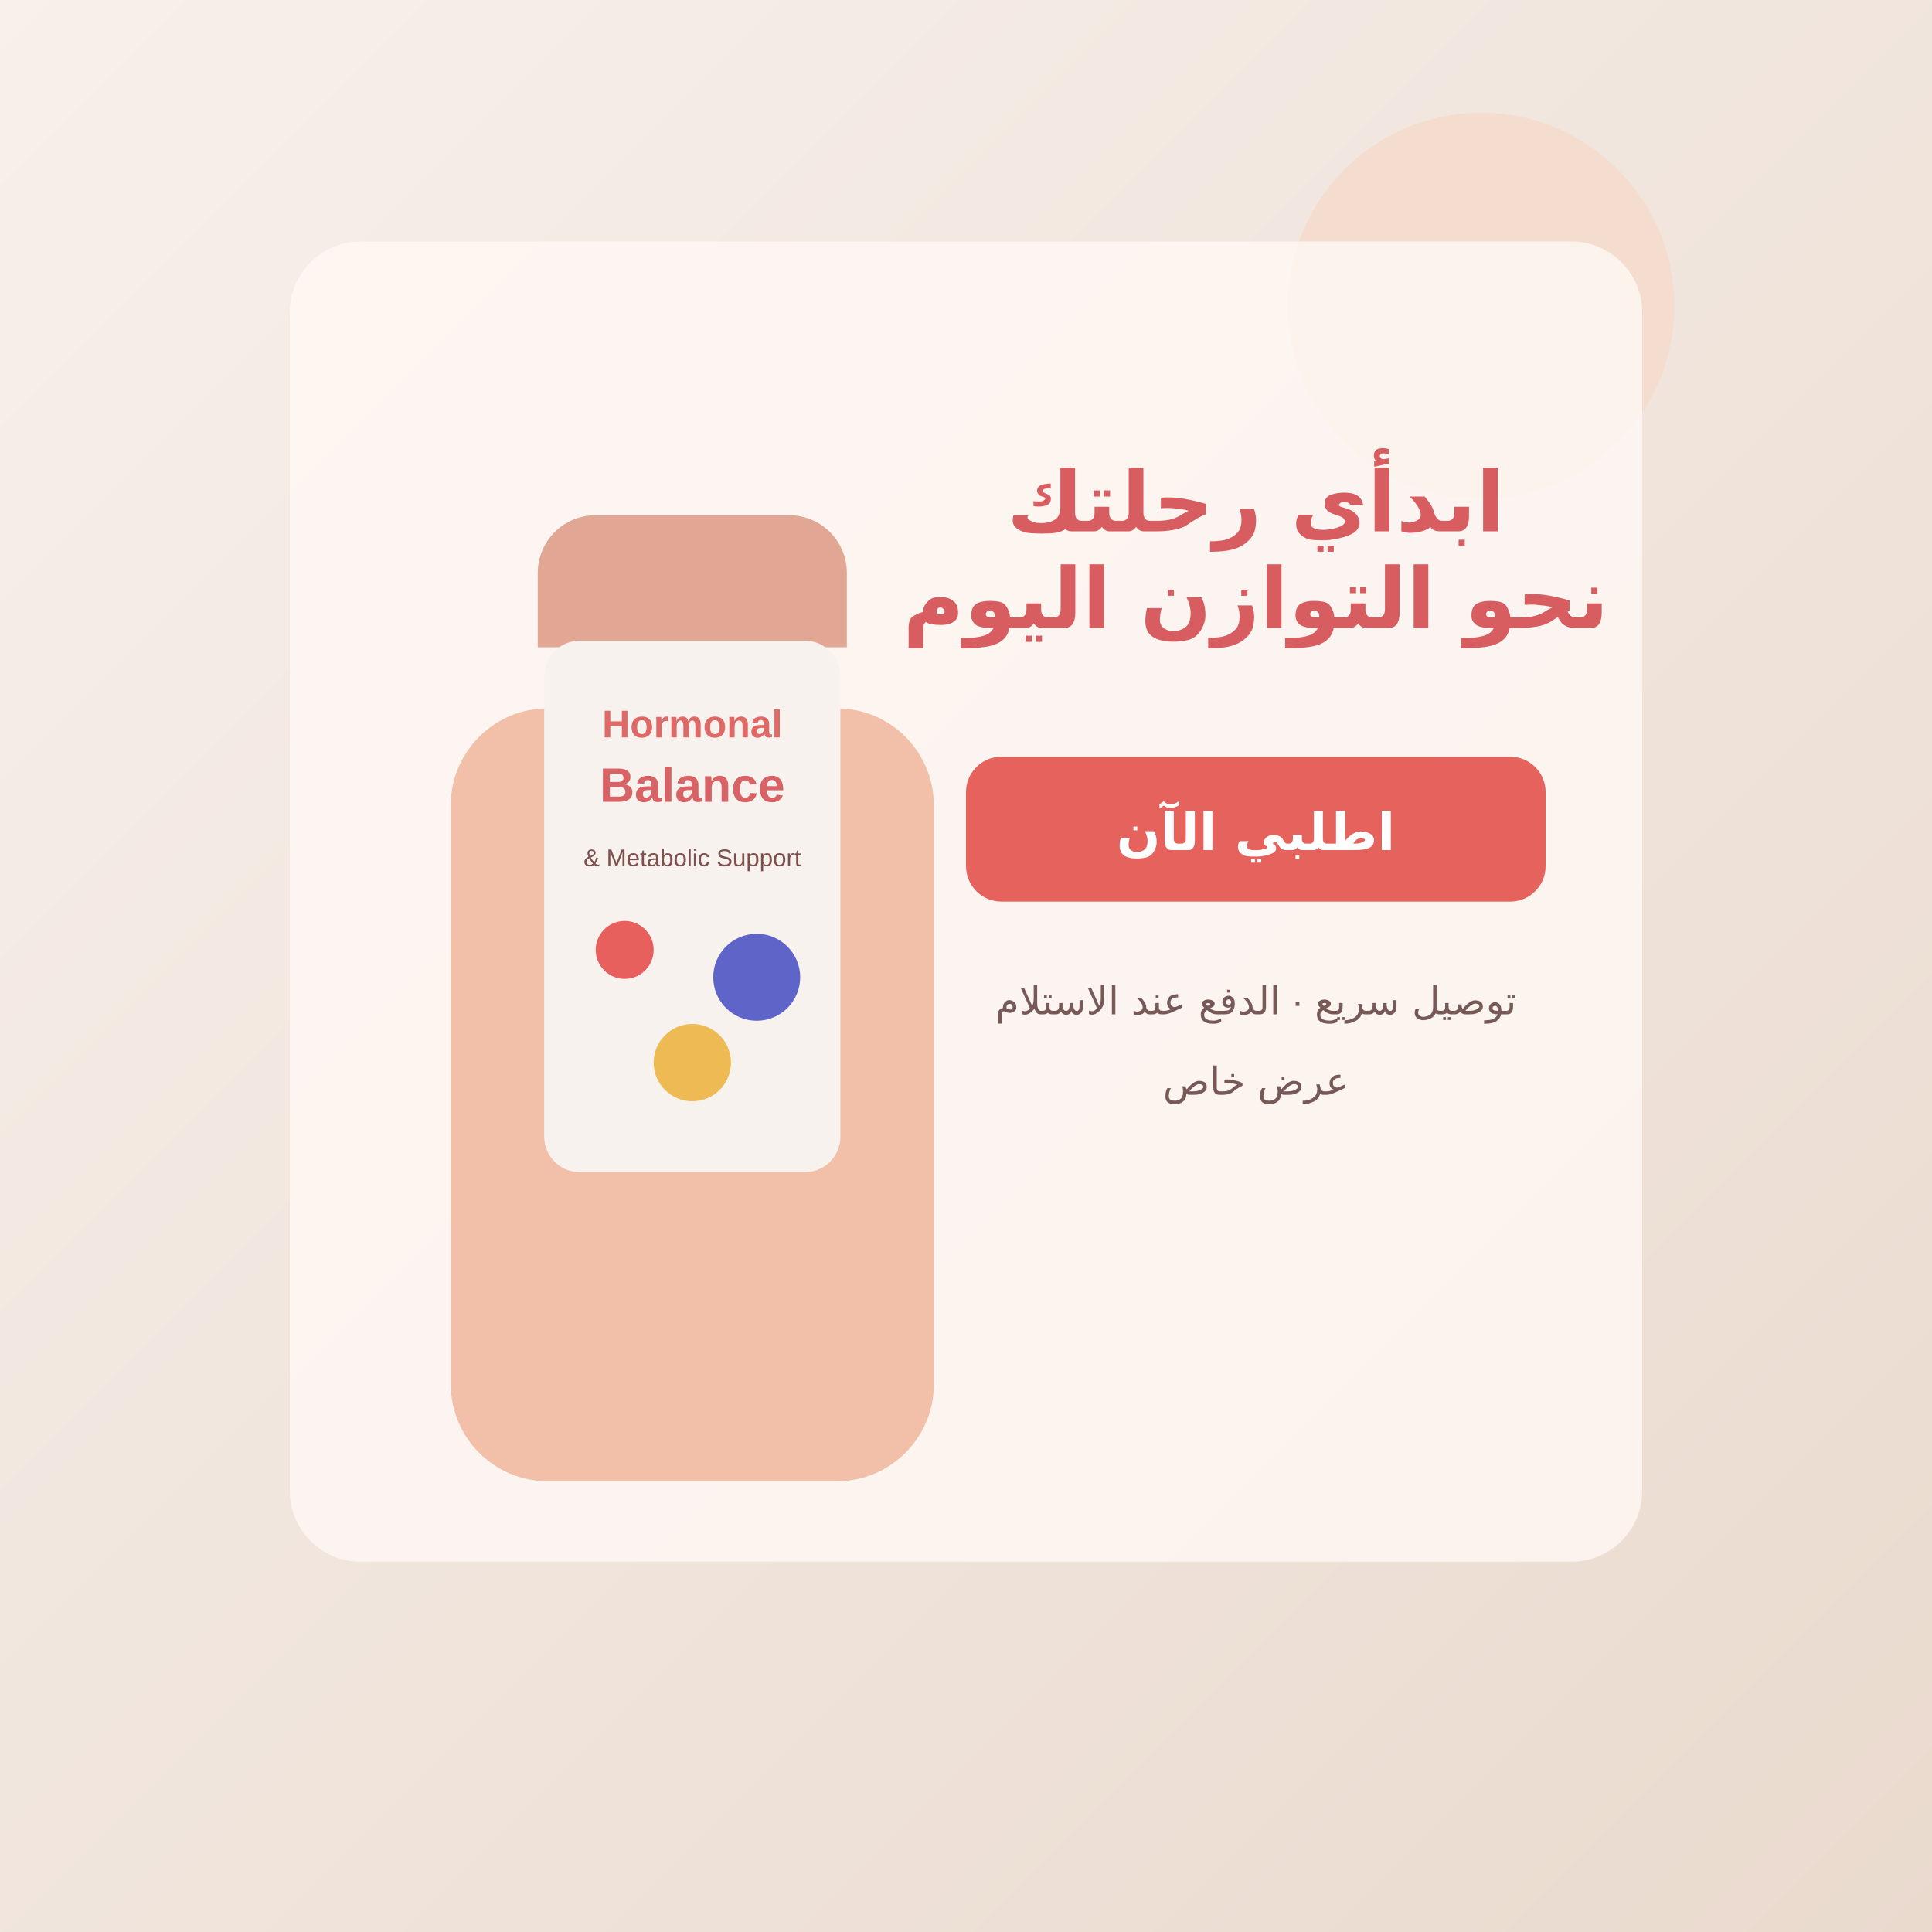
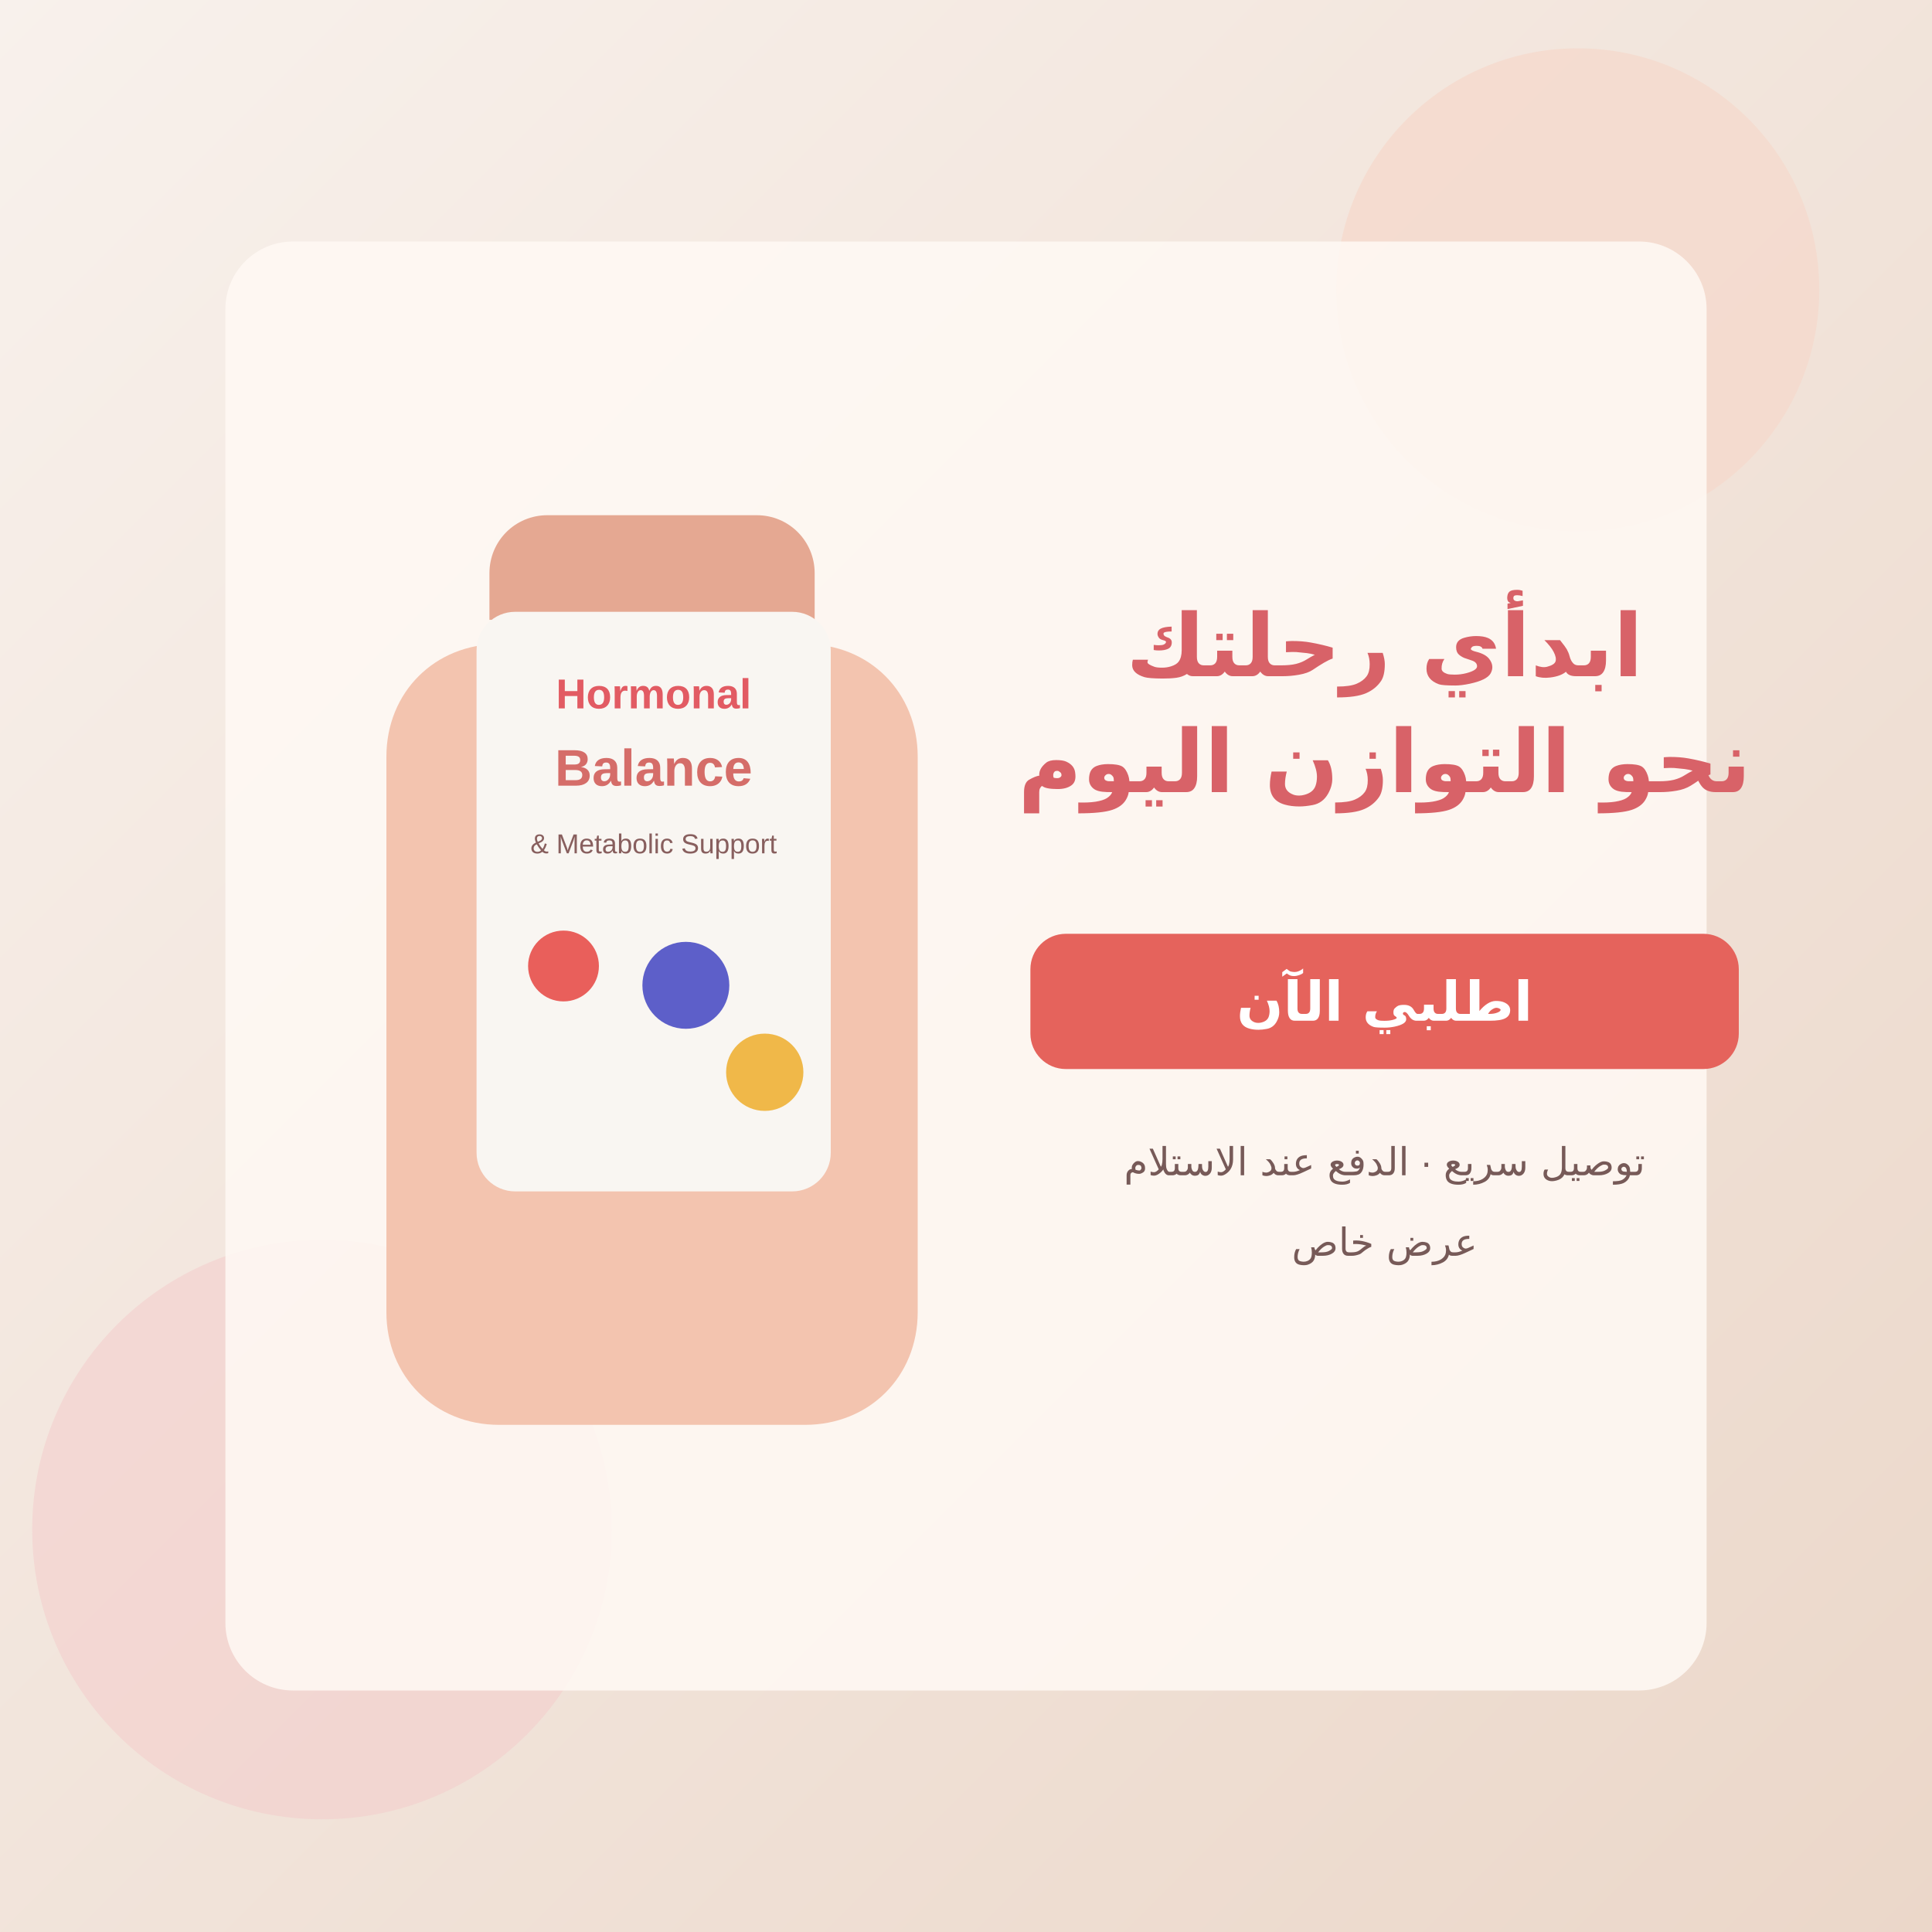
<svg xmlns="http://www.w3.org/2000/svg" width="1200" height="1200" viewBox="0 0 1200 1200">
  <defs>
    <linearGradient id="bg" x1="0" x2="1" y1="0" y2="1">
-       <stop offset="0%" stop-color="#F7F0EB" />
-       <stop offset="100%" stop-color="#EADACE" />
+       <stop offset="0%" stop-color="#F8F1EC" />
+       <stop offset="100%" stop-color="#EBD7C9" />
    </linearGradient>
  </defs>
  <rect width="1200" height="1200" fill="url(#bg)" />
-   <circle cx="920" cy="190" r="120" fill="#F5D9C8" opacity="0.7" />
-   <g transform="translate(180 150)">
-     <rect x="0" y="0" width="840" height="820" rx="44" fill="#FFF8F4" opacity="0.82" />
+   <circle cx="980" cy="180" r="150" fill="#F5DACD" opacity="0.8" />
+   <circle cx="200" cy="950" r="180" fill="#F3C9C9" opacity="0.5" />
+   <g transform="translate(140 150)">
+     <rect x="0" y="0" width="920" height="900" rx="42" fill="#FFF9F4" opacity="0.85" />
    <g transform="translate(80 110)">
-       <path d="M80 180 h180 c33 0 60 27 60 60 v360 c0 33 -27 60 -60 60 H80 c-33 0 -60 -27 -60 -60V240 c0 -33 27 -60 60 -60Z" fill="#F2C0A9" />
-       <path d="M110 60 h120 c20 0 36 16 36 36 v46 H74V96 c0 -20 16 -36 36 -36Z" fill="#E2A694" />
-       <rect x="78" y="138" width="184" height="330" rx="22" fill="#F8F2EE" />
-       <text x="170" y="198" text-anchor="middle" font-size="24" font-weight="700" fill="#DE6967" font-family="Arial, sans-serif">Hormonal</text>
-       <text x="170" y="238" text-anchor="middle" font-size="30" font-weight="700" fill="#D86366" font-family="Arial, sans-serif">Balance</text>
-       <text x="170" y="278" text-anchor="middle" font-size="15" fill="#7D4F4D" font-family="Arial, sans-serif">&amp; Metabolic Support</text>
-       <circle cx="128" cy="330" r="18" fill="#E7605E" />
-       <circle cx="210" cy="347" r="27" fill="#5F65C8" />
-       <circle cx="170" cy="400" r="24" fill="#EDBA54" />
+       <path d="M90 140 H280 C320 140 350 170 350 210 V555 C350 595 320 625 280 625 H90 C50 625 20 595 20 555 V210 C20 170 50 140 90 140 Z" fill="#F3C4AF" />
+       <path d="M120 60 H250 C270 60 286 76 286 96 V125 H84 V96 C84 76 100 60 120 60 Z" fill="#E5A892" />
+       <rect x="76" y="120" width="220" height="360" rx="24" fill="#F9F6F2" />
+       <text x="186" y="180" text-anchor="middle" font-size="26" font-weight="700" fill="#E25B63" font-family="Arial, sans-serif">Hormonal</text>
+       <text x="186" y="228" text-anchor="middle" font-size="32" font-weight="700" fill="#D56D69" font-family="Arial, sans-serif">Balance</text>
+       <text x="186" y="270" text-anchor="middle" font-size="17" fill="#885F5E" font-family="Arial, sans-serif">&amp; Metabolic Support</text>
+       <circle cx="130" cy="340" r="22" fill="#E95F5B" />
+       <circle cx="206" cy="352" r="27" fill="#5D5FC9" />
+       <circle cx="255" cy="406" r="24" fill="#F0B849" />
    </g>
-     <g transform="translate(420 60)">
-       <text x="180" y="120" text-anchor="middle" font-size="52" font-weight="700" fill="#D75D60" font-family="Arial, sans-serif">ابدأي رحلتك</text>
-       <text x="180" y="180" text-anchor="middle" font-size="52" font-weight="700" fill="#D75D60" font-family="Arial, sans-serif">نحو التوازن اليوم</text>
-       <rect x="0" y="260" width="360" height="90" rx="22" fill="#E5635C" />
-       <text x="180" y="318" text-anchor="middle" font-size="32" font-weight="700" fill="#FFFFFF" font-family="Arial, sans-serif">اطلبي الآن</text>
-       <text x="180" y="420" text-anchor="middle" font-size="24" fill="#775A58" font-family="Arial, sans-serif">توصيل سريع · الدفع عند الاستلام</text>
-       <text x="180" y="470" text-anchor="middle" font-size="24" fill="#775A58" font-family="Arial, sans-serif">عرض خاص</text>
+     <g transform="translate(470 110)">
+       <text x="250" y="160" text-anchor="middle" font-size="54" font-weight="700" fill="#D86268" font-family="Arial, sans-serif">ابدأي رحلتك</text>
+       <text x="250" y="232" text-anchor="middle" font-size="54" font-weight="700" fill="#D86268" font-family="Arial, sans-serif">نحو التوازن اليوم</text>
+       <rect x="30" y="320" width="440" height="84" rx="22" fill="#E5635C" />
+       <text x="250" y="374" text-anchor="middle" font-size="34" font-weight="700" fill="#FFFFFF" font-family="Arial, sans-serif">اطلبي الآن</text>
+       <text x="250" y="470" text-anchor="middle" font-size="24" fill="#775A58" font-family="Arial, sans-serif">توصيل سريع · الدفع عند الاستلام</text>
+       <text x="250" y="520" text-anchor="middle" font-size="24" fill="#775A58" font-family="Arial, sans-serif">عرض خاص</text>
    </g>
  </g>
</svg>
